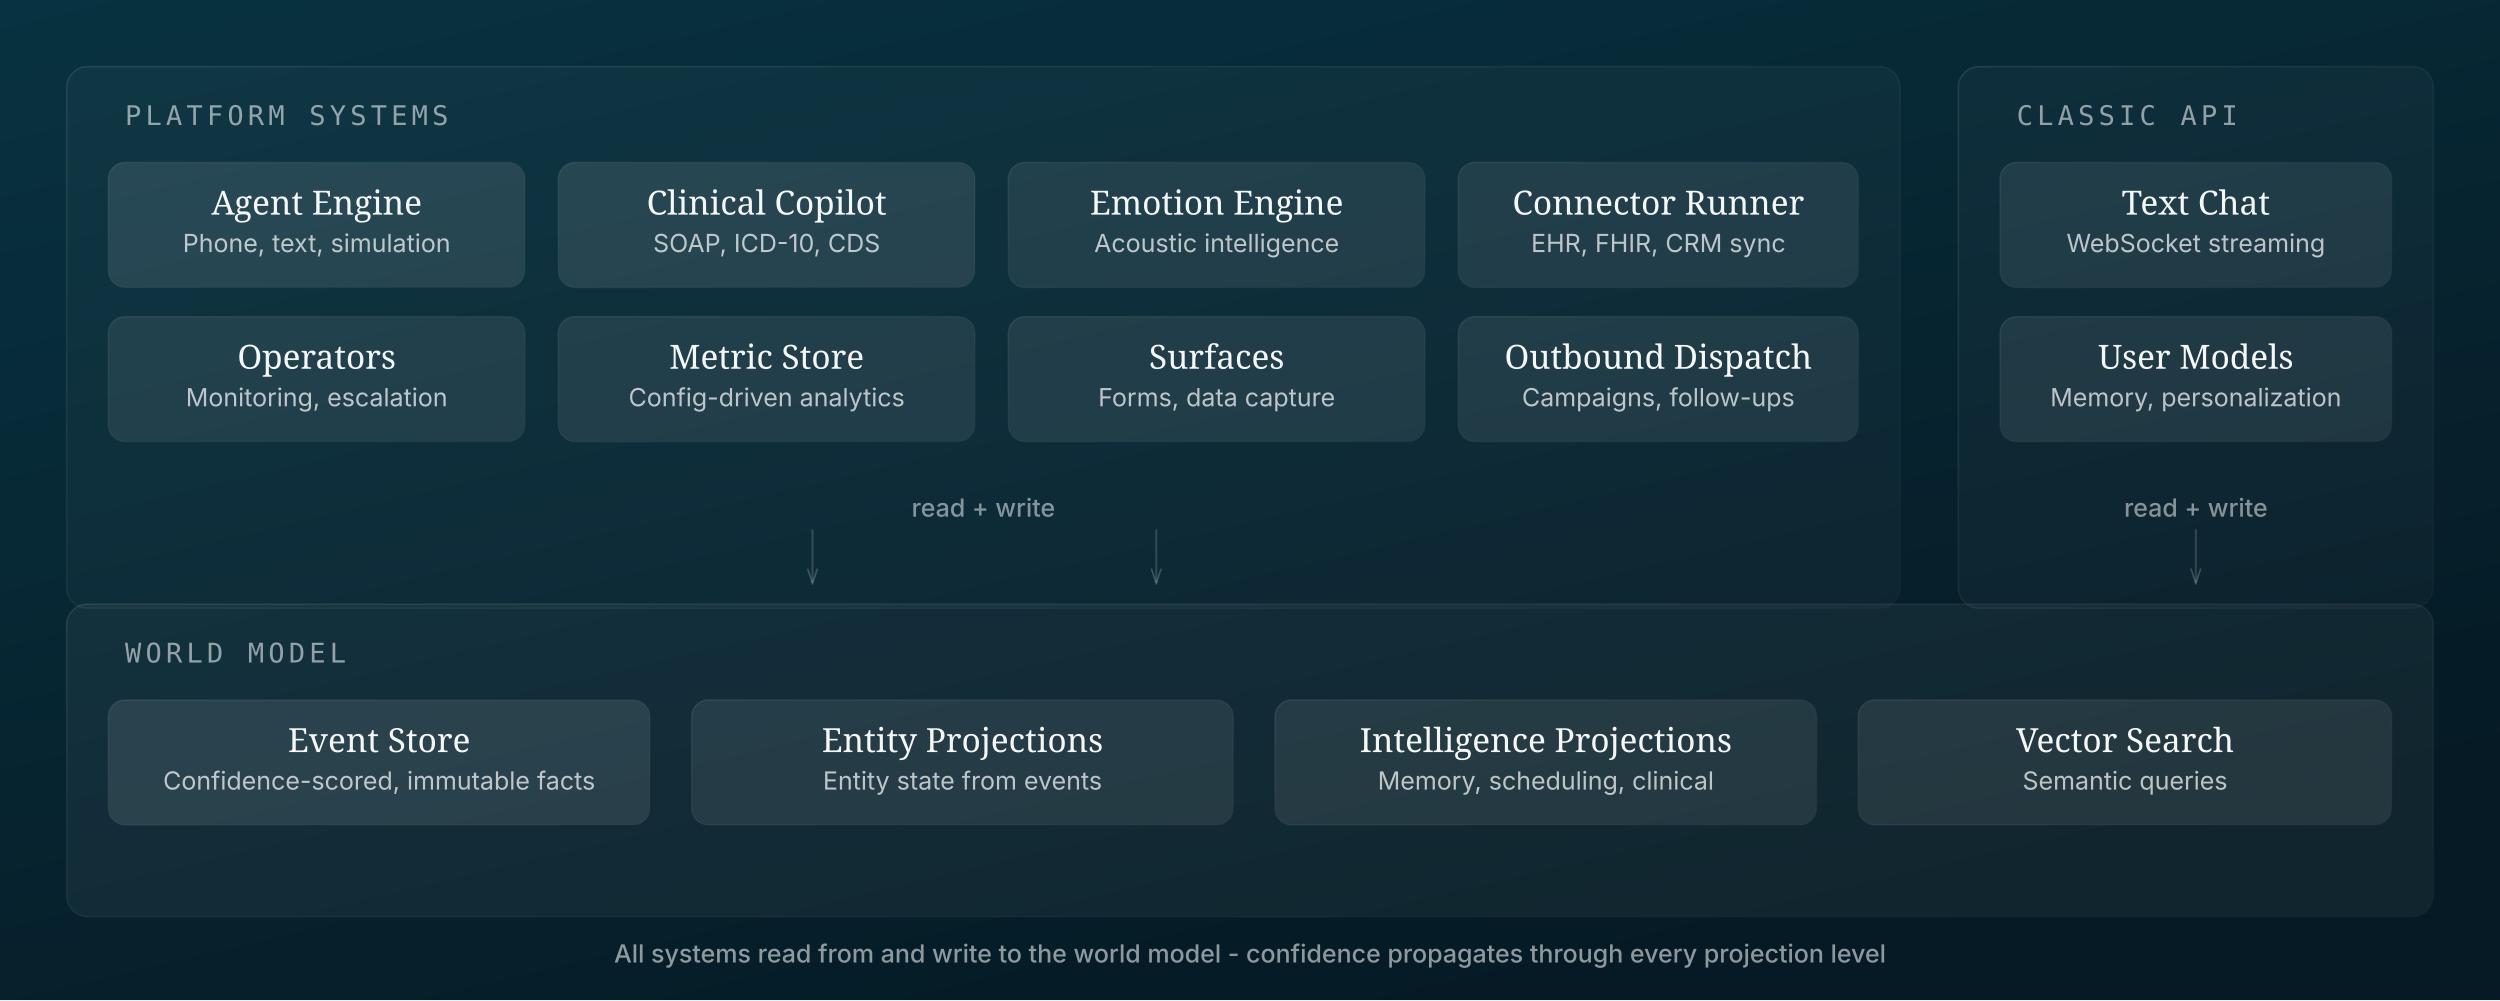
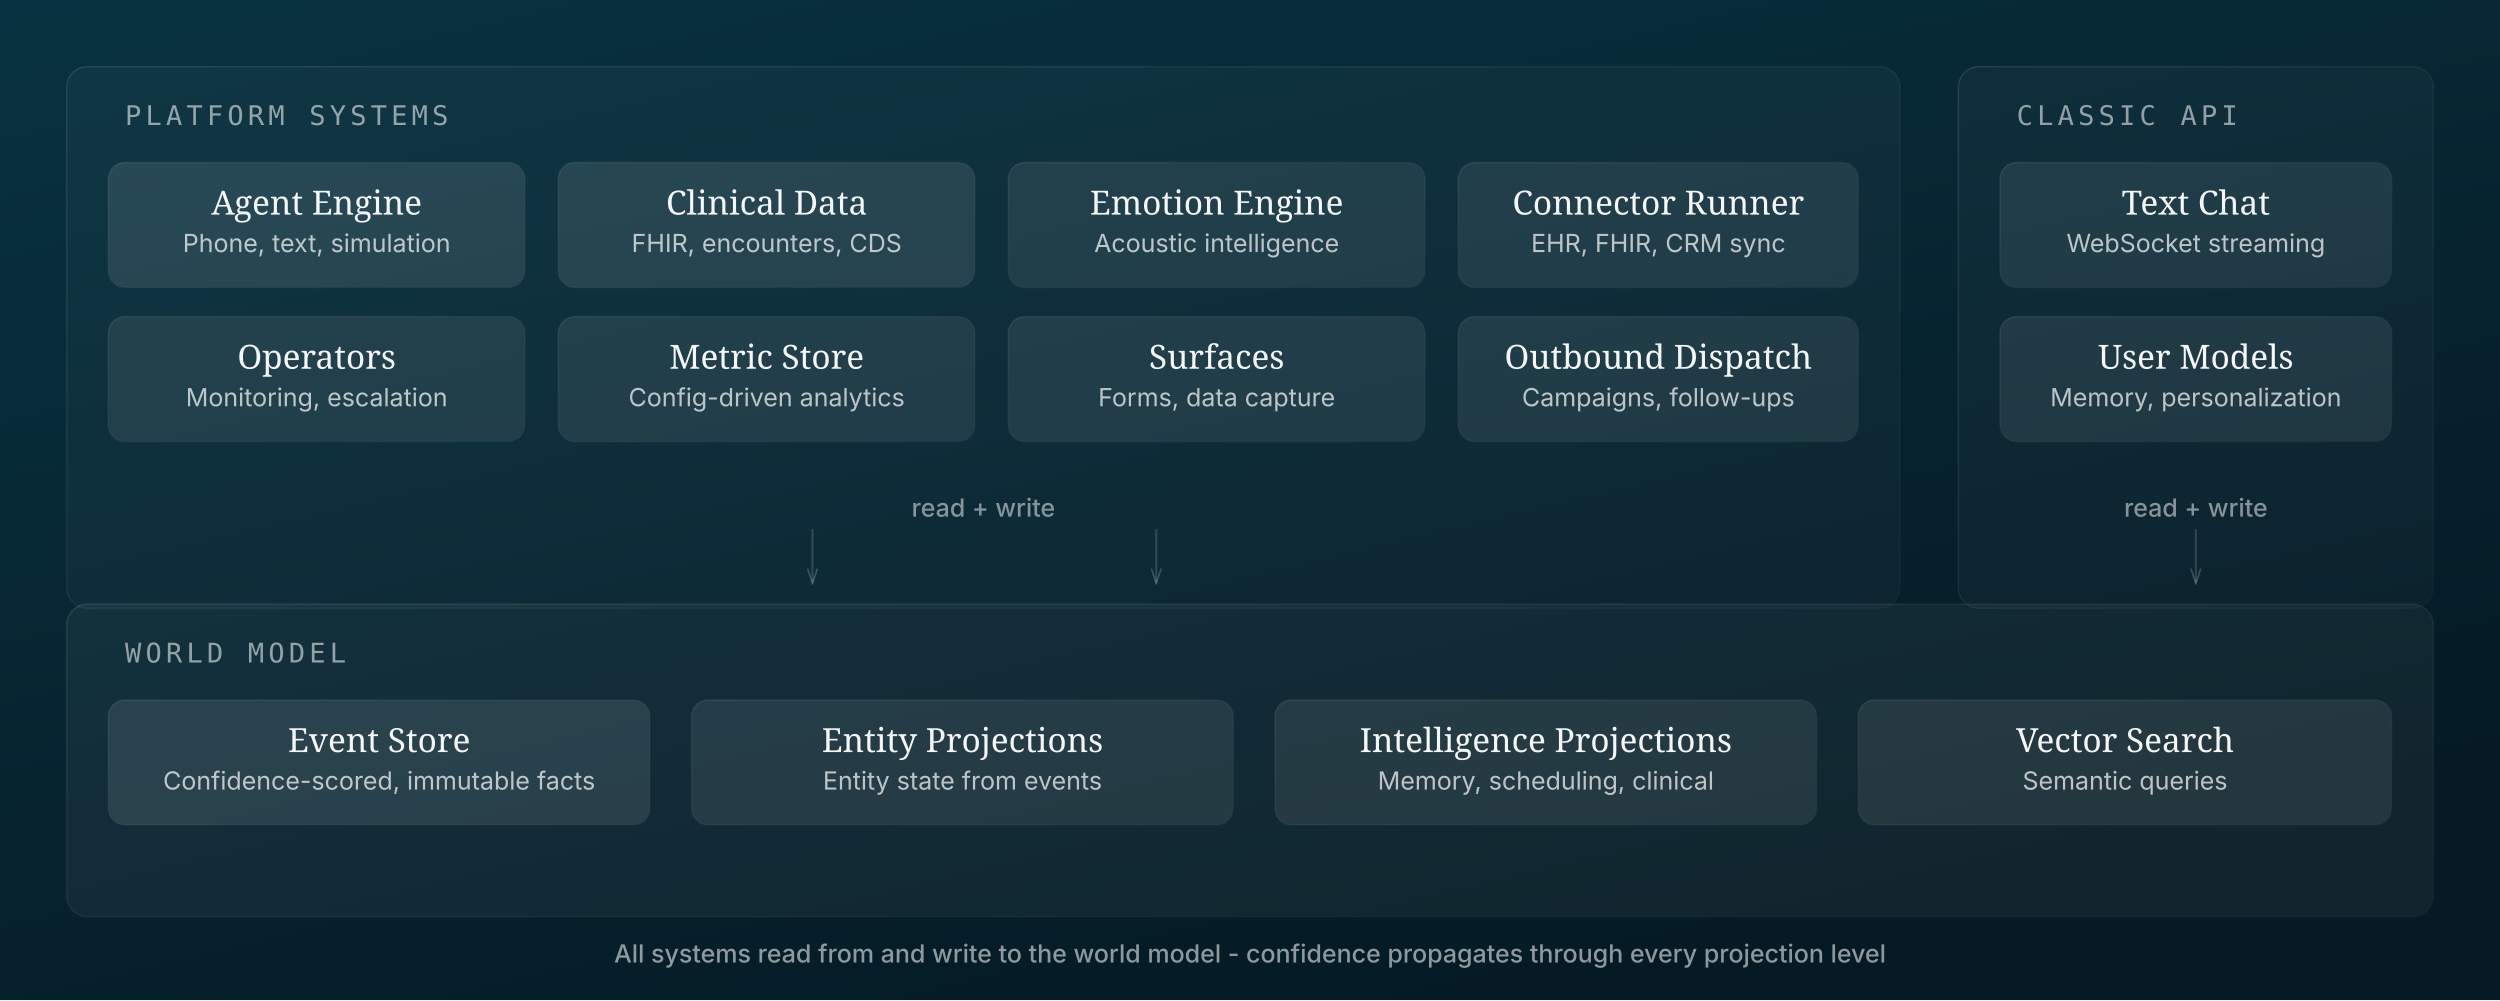
<svg xmlns="http://www.w3.org/2000/svg" width="1200" height="480" viewBox="0 0 1200 480">
  <defs>
    <linearGradient id="bg" x1="0" y1="0" x2="0.6" y2="1">
      <stop offset="0%" stop-color="#083241" />
      <stop offset="100%" stop-color="#051A24" />
    </linearGradient>
    <linearGradient id="strokeGrad" x1="0" y1="0" x2="1" y2="1">
      <stop offset="0%" stop-color="white" stop-opacity="0.1" />
      <stop offset="100%" stop-color="#999" stop-opacity="0.04" />
    </linearGradient>
    <linearGradient id="strokeGradSubtle" x1="0" y1="0" x2="1" y2="1">
      <stop offset="0%" stop-color="white" stop-opacity="0.08" />
      <stop offset="100%" stop-color="#999" stop-opacity="0.03" />
    </linearGradient>
    <marker id="arrow" viewBox="0 0 10 7" refX="9" refY="3.5" markerWidth="8" markerHeight="6" orient="auto-start-reverse">
      <path d="M 0 0.5 L 9 3.5 L 0 6.5" fill="none" stroke="white" stroke-width="1" opacity="0.2" />
    </marker>
  </defs>
  <rect width="1200" height="480" fill="url(#bg)" />
  <rect x="32" y="32" width="880" height="260" rx="10" fill="white" fill-opacity="0.03" stroke="url(#strokeGrad)" stroke-width="0.75" />
  <text x="60" y="60" font-family="'Diatype Mono', 'SF Mono', monospace" font-size="13" font-weight="500" fill="white" fill-opacity="0.55" letter-spacing="2">PLATFORM SYSTEMS</text>
  <rect x="52" y="78" width="200" height="60" rx="8" fill="white" fill-opacity="0.1" stroke="url(#strokeGradSubtle)" stroke-width="0.75" />
  <text x="152" y="103" text-anchor="middle" font-family="'Flecha S', Georgia, serif" font-size="16" fill="white" fill-opacity="0.95">Agent Engine</text>
  <text x="152" y="121" text-anchor="middle" font-family="Inter, sans-serif" font-size="12" fill="white" fill-opacity="0.7">Phone, text, simulation</text>
  <rect x="268" y="78" width="200" height="60" rx="8" fill="white" fill-opacity="0.1" stroke="url(#strokeGradSubtle)" stroke-width="0.75" />
-   <text x="368" y="103" text-anchor="middle" font-family="'Flecha S', Georgia, serif" font-size="16" fill="white" fill-opacity="0.95">Clinical Copilot</text>
-   <text x="368" y="121" text-anchor="middle" font-family="Inter, sans-serif" font-size="12" fill="white" fill-opacity="0.7">SOAP, ICD-10, CDS</text>
+   <text x="368" y="103" text-anchor="middle" font-family="'Flecha S', Georgia, serif" font-size="16" fill="white" fill-opacity="0.95">Clinical Data</text>
+   <text x="368" y="121" text-anchor="middle" font-family="Inter, sans-serif" font-size="12" fill="white" fill-opacity="0.7">FHIR, encounters, CDS</text>
  <rect x="484" y="78" width="200" height="60" rx="8" fill="white" fill-opacity="0.08" stroke="url(#strokeGradSubtle)" stroke-width="0.75" />
  <text x="584" y="103" text-anchor="middle" font-family="'Flecha S', Georgia, serif" font-size="16" fill="white" fill-opacity="0.95">Emotion Engine</text>
  <text x="584" y="121" text-anchor="middle" font-family="Inter, sans-serif" font-size="12" fill="white" fill-opacity="0.7">Acoustic intelligence</text>
  <rect x="700" y="78" width="192" height="60" rx="8" fill="white" fill-opacity="0.08" stroke="url(#strokeGradSubtle)" stroke-width="0.75" />
  <text x="796" y="103" text-anchor="middle" font-family="'Flecha S', Georgia, serif" font-size="16" fill="white" fill-opacity="0.95">Connector Runner</text>
  <text x="796" y="121" text-anchor="middle" font-family="Inter, sans-serif" font-size="12" fill="white" fill-opacity="0.7">EHR, FHIR, CRM sync</text>
  <rect x="52" y="152" width="200" height="60" rx="8" fill="white" fill-opacity="0.08" stroke="url(#strokeGradSubtle)" stroke-width="0.75" />
  <text x="152" y="177" text-anchor="middle" font-family="'Flecha S', Georgia, serif" font-size="16" fill="white" fill-opacity="0.95">Operators</text>
  <text x="152" y="195" text-anchor="middle" font-family="Inter, sans-serif" font-size="12" fill="white" fill-opacity="0.7">Monitoring, escalation</text>
  <rect x="268" y="152" width="200" height="60" rx="8" fill="white" fill-opacity="0.08" stroke="url(#strokeGradSubtle)" stroke-width="0.75" />
  <text x="368" y="177" text-anchor="middle" font-family="'Flecha S', Georgia, serif" font-size="16" fill="white" fill-opacity="0.95">Metric Store</text>
  <text x="368" y="195" text-anchor="middle" font-family="Inter, sans-serif" font-size="12" fill="white" fill-opacity="0.7">Config-driven analytics</text>
  <rect x="484" y="152" width="200" height="60" rx="8" fill="white" fill-opacity="0.08" stroke="url(#strokeGradSubtle)" stroke-width="0.75" />
  <text x="584" y="177" text-anchor="middle" font-family="'Flecha S', Georgia, serif" font-size="16" fill="white" fill-opacity="0.95">Surfaces</text>
  <text x="584" y="195" text-anchor="middle" font-family="Inter, sans-serif" font-size="12" fill="white" fill-opacity="0.7">Forms, data capture</text>
  <rect x="700" y="152" width="192" height="60" rx="8" fill="white" fill-opacity="0.08" stroke="url(#strokeGradSubtle)" stroke-width="0.75" />
  <text x="796" y="177" text-anchor="middle" font-family="'Flecha S', Georgia, serif" font-size="16" fill="white" fill-opacity="0.95">Outbound Dispatch</text>
  <text x="796" y="195" text-anchor="middle" font-family="Inter, sans-serif" font-size="12" fill="white" fill-opacity="0.7">Campaigns, follow-ups</text>
  <text x="472" y="248" text-anchor="middle" font-family="Inter, sans-serif" font-size="12" font-weight="500" fill="white" fill-opacity="0.5">read + write</text>
  <line x1="390" y1="254" x2="390" y2="280" stroke="white" stroke-width="1" stroke-opacity="0.15" marker-end="url(#arrow)" />
  <line x1="555" y1="254" x2="555" y2="280" stroke="white" stroke-width="1" stroke-opacity="0.15" marker-end="url(#arrow)" />
  <rect x="940" y="32" width="228" height="260" rx="10" fill="white" fill-opacity="0.03" stroke="url(#strokeGrad)" stroke-width="0.75" />
  <text x="968" y="60" font-family="'Diatype Mono', 'SF Mono', monospace" font-size="13" font-weight="500" fill="white" fill-opacity="0.55" letter-spacing="2">CLASSIC API</text>
  <rect x="960" y="78" width="188" height="60" rx="8" fill="white" fill-opacity="0.08" stroke="url(#strokeGradSubtle)" stroke-width="0.75" />
  <text x="1054" y="103" text-anchor="middle" font-family="'Flecha S', Georgia, serif" font-size="16" fill="white" fill-opacity="0.95">Text Chat</text>
  <text x="1054" y="121" text-anchor="middle" font-family="Inter, sans-serif" font-size="12" fill="white" fill-opacity="0.7">WebSocket streaming</text>
  <rect x="960" y="152" width="188" height="60" rx="8" fill="white" fill-opacity="0.08" stroke="url(#strokeGradSubtle)" stroke-width="0.75" />
  <text x="1054" y="177" text-anchor="middle" font-family="'Flecha S', Georgia, serif" font-size="16" fill="white" fill-opacity="0.95">User Models</text>
  <text x="1054" y="195" text-anchor="middle" font-family="Inter, sans-serif" font-size="12" fill="white" fill-opacity="0.7">Memory, personalization</text>
  <text x="1054" y="248" text-anchor="middle" font-family="Inter, sans-serif" font-size="12" font-weight="500" fill="white" fill-opacity="0.5">read + write</text>
  <line x1="1054" y1="254" x2="1054" y2="280" stroke="white" stroke-width="1" stroke-opacity="0.15" marker-end="url(#arrow)" />
  <rect x="32" y="290" width="1136" height="150" rx="10" fill="white" fill-opacity="0.05" stroke="url(#strokeGrad)" stroke-width="0.75" />
  <text x="60" y="318" font-family="'Diatype Mono', 'SF Mono', monospace" font-size="13" font-weight="500" fill="white" fill-opacity="0.55" letter-spacing="2">WORLD MODEL</text>
  <rect x="52" y="336" width="260" height="60" rx="8" fill="white" fill-opacity="0.1" stroke="url(#strokeGradSubtle)" stroke-width="0.75" />
  <text x="182" y="361" text-anchor="middle" font-family="'Flecha S', Georgia, serif" font-size="16" fill="white" fill-opacity="0.95">Event Store</text>
  <text x="182" y="379" text-anchor="middle" font-family="Inter, sans-serif" font-size="12" fill="white" fill-opacity="0.7">Confidence-scored, immutable facts</text>
  <rect x="332" y="336" width="260" height="60" rx="8" fill="white" fill-opacity="0.08" stroke="url(#strokeGradSubtle)" stroke-width="0.75" />
  <text x="462" y="361" text-anchor="middle" font-family="'Flecha S', Georgia, serif" font-size="16" fill="white" fill-opacity="0.95">Entity Projections</text>
  <text x="462" y="379" text-anchor="middle" font-family="Inter, sans-serif" font-size="12" fill="white" fill-opacity="0.7">Entity state from events</text>
  <rect x="612" y="336" width="260" height="60" rx="8" fill="white" fill-opacity="0.08" stroke="url(#strokeGradSubtle)" stroke-width="0.75" />
  <text x="742" y="361" text-anchor="middle" font-family="'Flecha S', Georgia, serif" font-size="16" fill="white" fill-opacity="0.95">Intelligence Projections</text>
  <text x="742" y="379" text-anchor="middle" font-family="Inter, sans-serif" font-size="12" fill="white" fill-opacity="0.7">Memory, scheduling, clinical</text>
  <rect x="892" y="336" width="256" height="60" rx="8" fill="white" fill-opacity="0.08" stroke="url(#strokeGradSubtle)" stroke-width="0.75" />
  <text x="1020" y="361" text-anchor="middle" font-family="'Flecha S', Georgia, serif" font-size="16" fill="white" fill-opacity="0.95">Vector Search</text>
  <text x="1020" y="379" text-anchor="middle" font-family="Inter, sans-serif" font-size="12" fill="white" fill-opacity="0.7">Semantic queries</text>
  <text x="600" y="462" text-anchor="middle" font-family="Inter, sans-serif" font-size="12" font-weight="500" fill="white" fill-opacity="0.55">All systems read from and write to the world model - confidence propagates through every projection level</text>
</svg>
